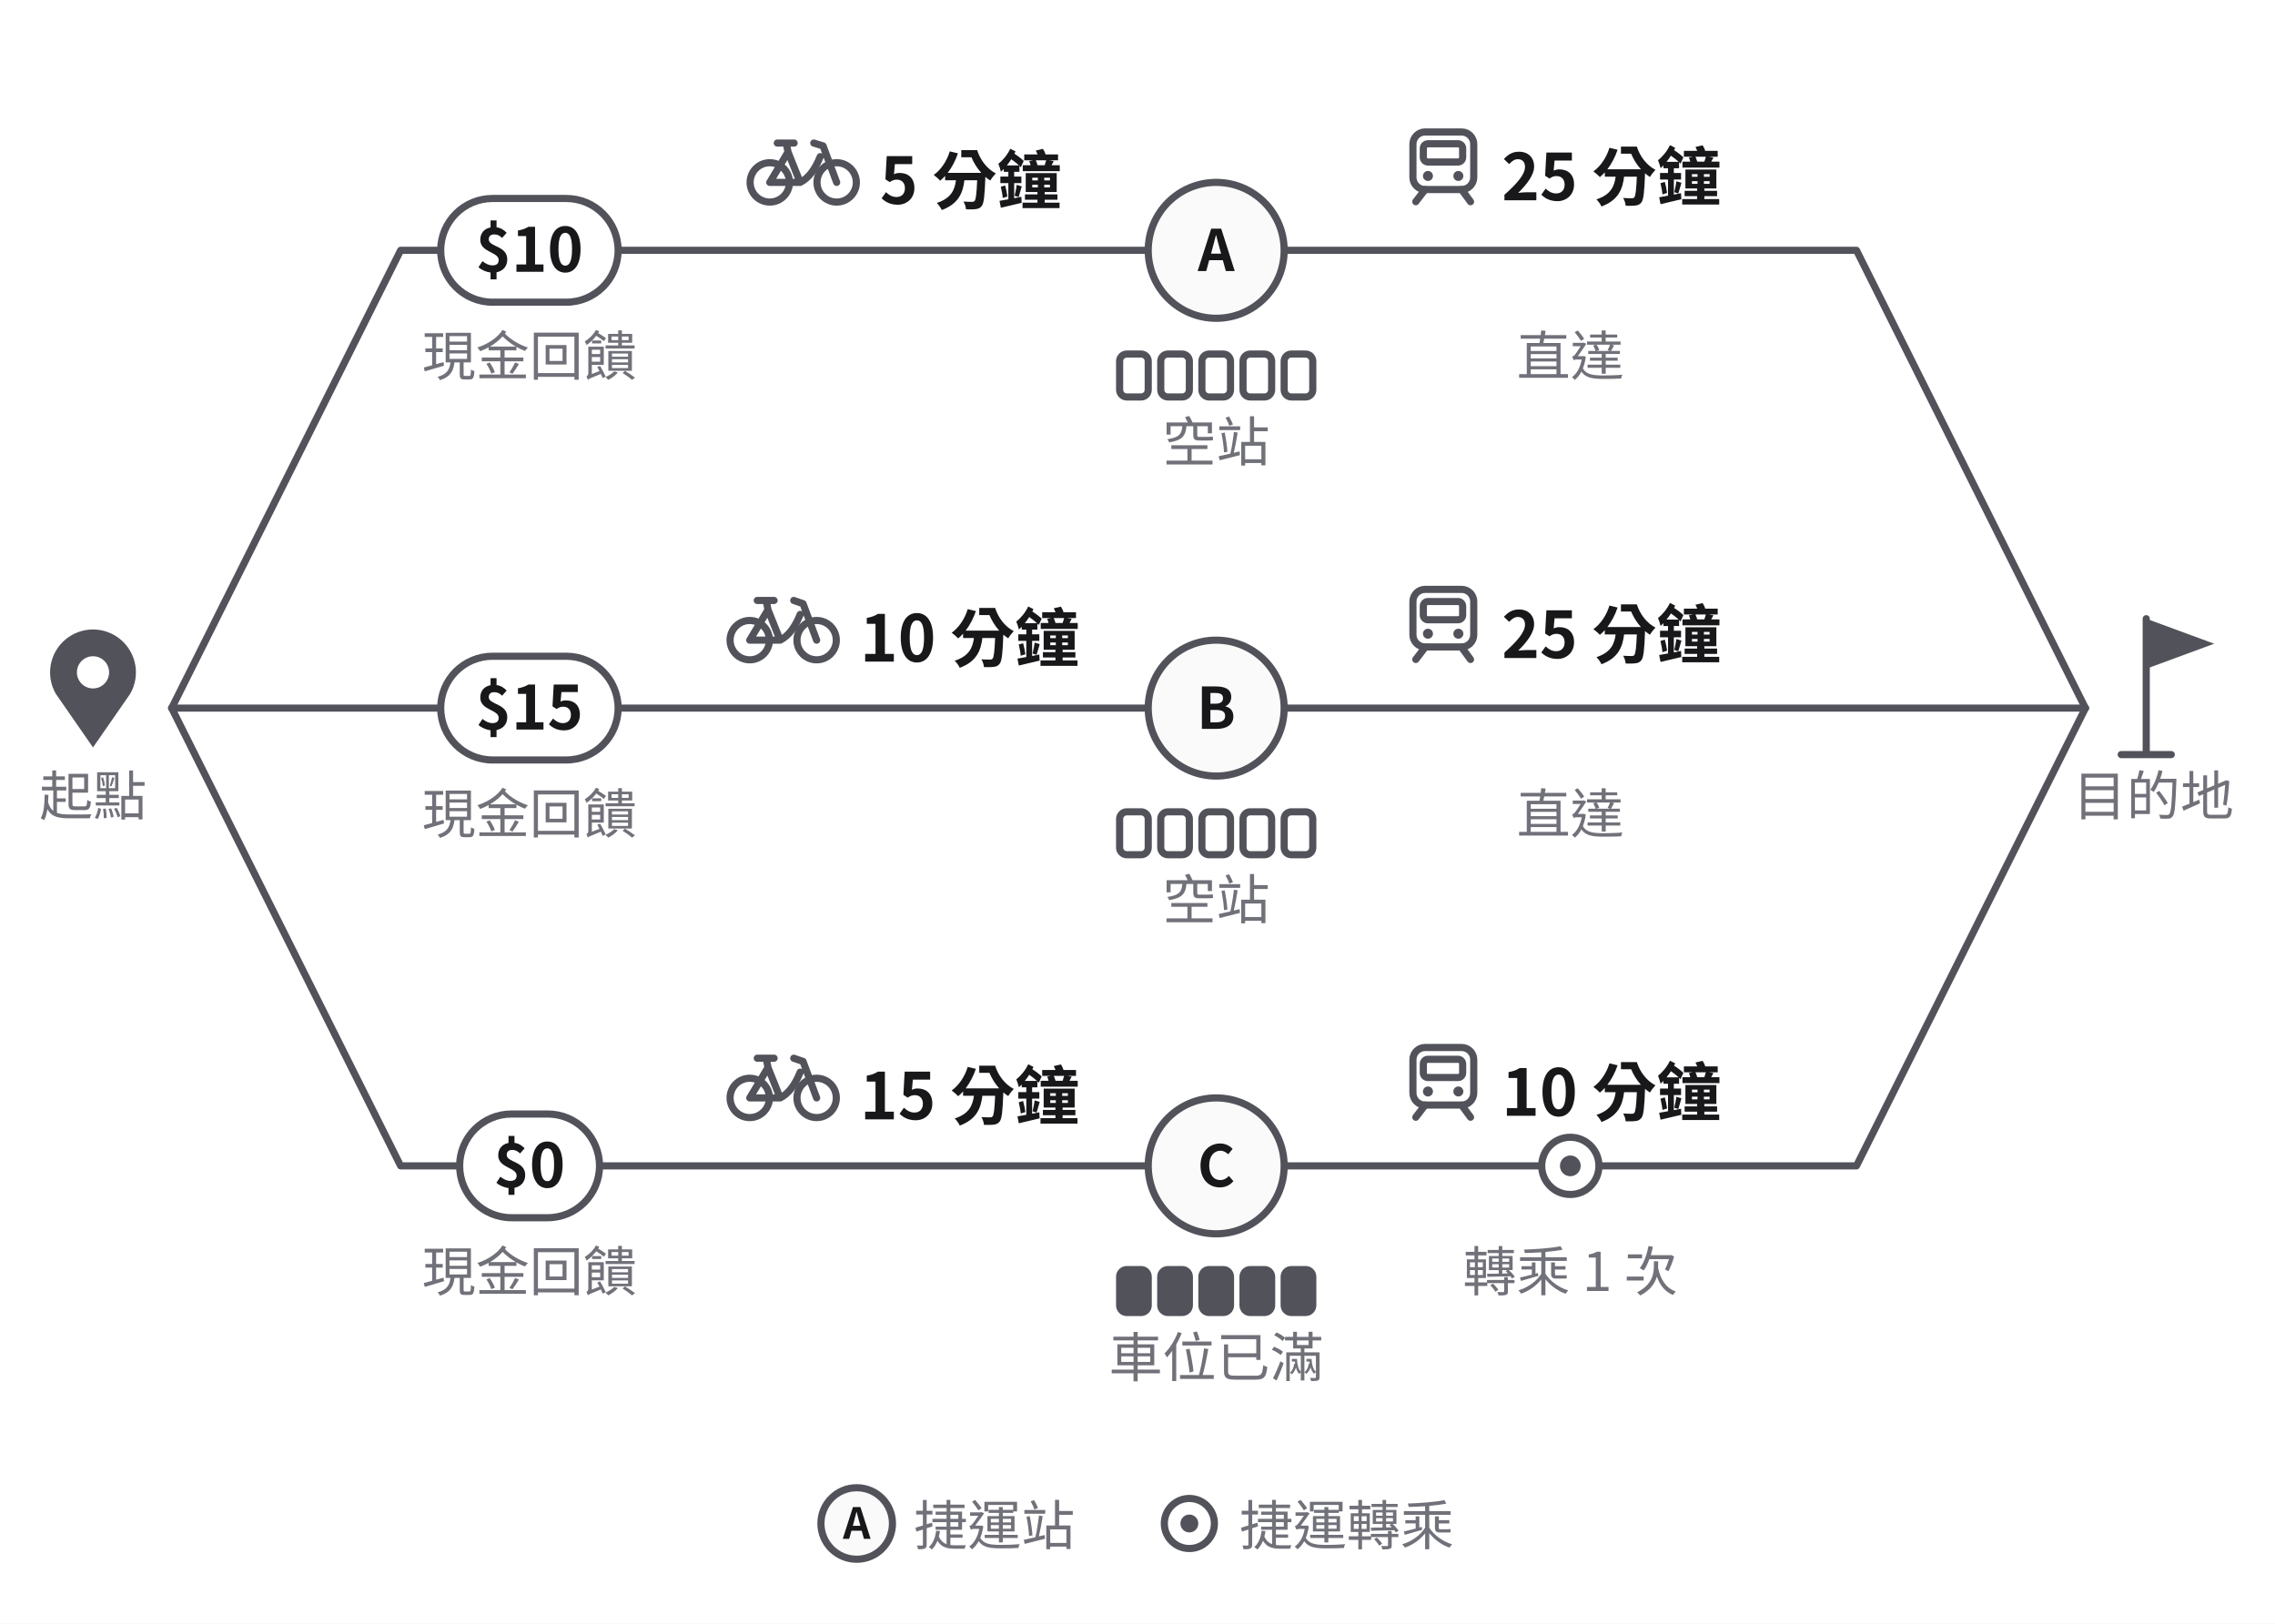
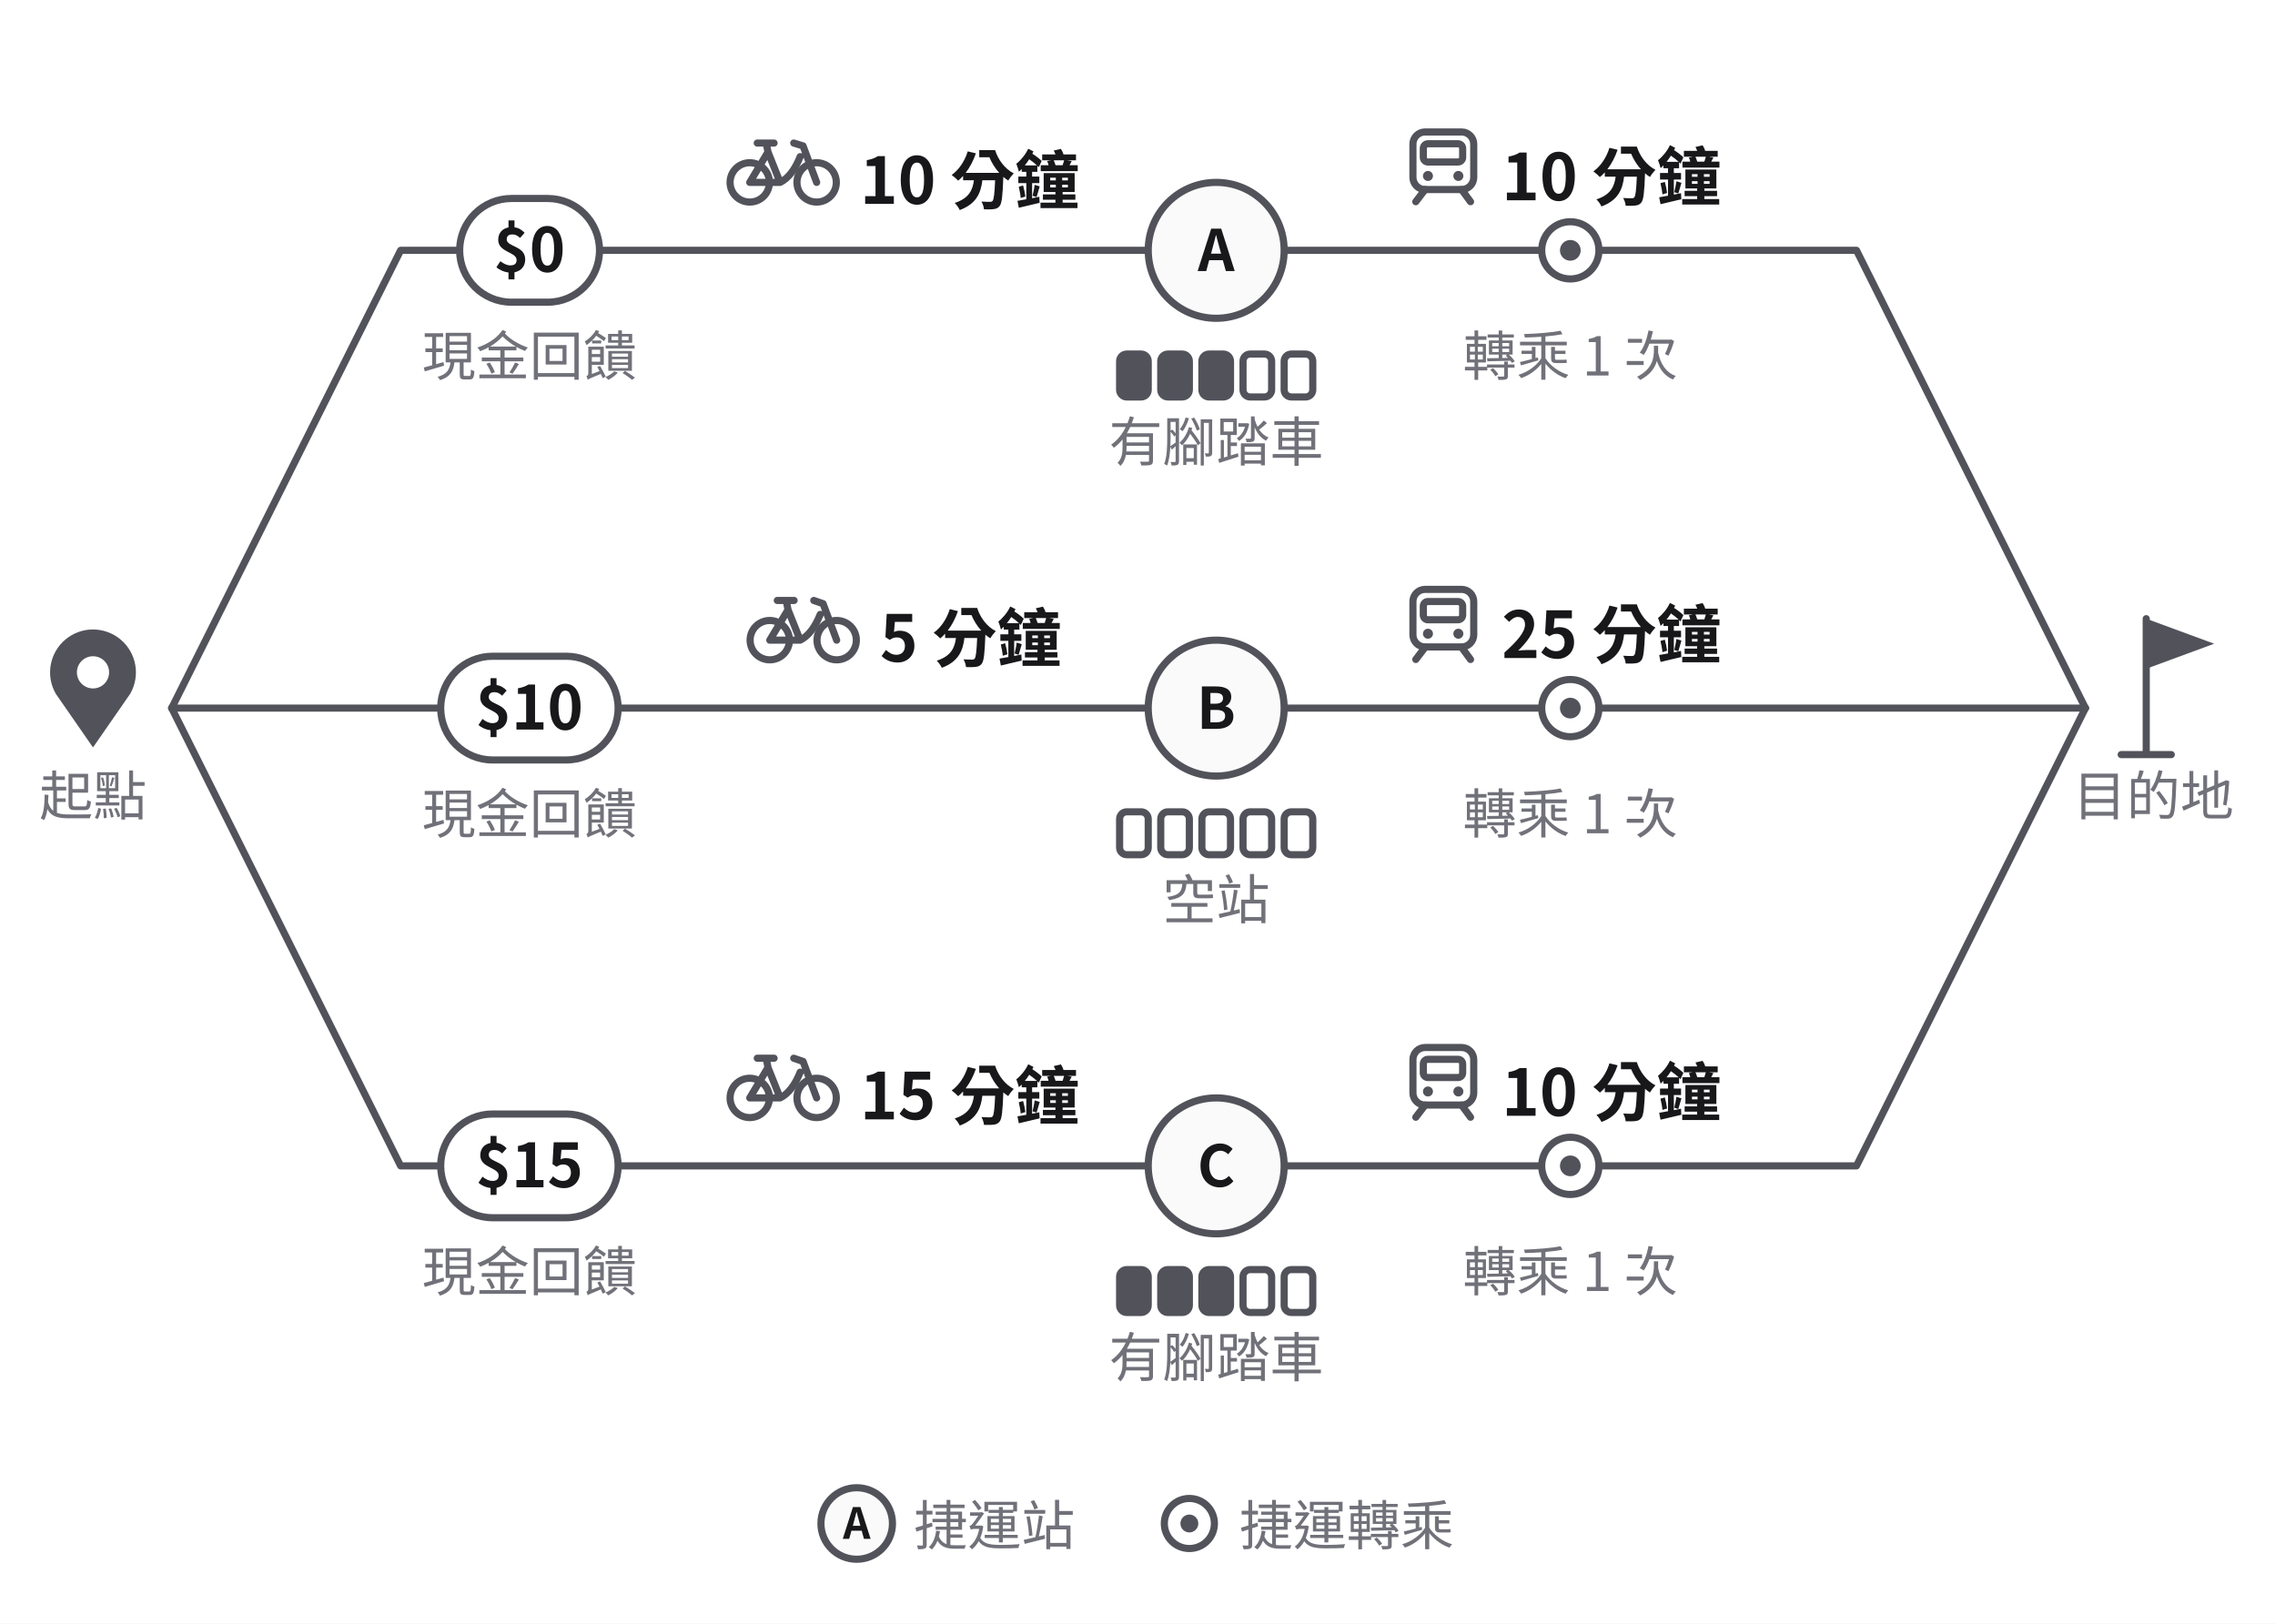
<svg xmlns="http://www.w3.org/2000/svg" viewBox="0 0 636 454" width="636" height="454" style="display:block;width:100%;max-width:480px;height:auto;margin:0 auto" role="img" aria-label="三條路線：騎腳踏車到捷運站，再搭捷運前往目的地">
  <style>.rs-bg{fill:#ffffff}.rs-tx{fill:#18181b}.rs-mu{fill:#71717a}.rs-ln{fill:none;stroke:#52525b}.rs-ink{fill:#52525b}.rs-paper{fill:#ffffff}.rs-box{fill:#ffffff;stroke:#52525b}.rs-band{fill:#fafafa;stroke:#52525b}.rs-slot{stroke:#52525b}</style>
  <rect width="636" height="454" class="rs-bg" />
  <g font-family="system-ui,-apple-system,'Segoe UI','Noto Sans TC','Noto Sans CJK TC','PingFang TC','Microsoft JhengHei',sans-serif">
    <g class="rs-ln" stroke-width="2" stroke-linejoin="round" stroke-linecap="round">
      <path d="M48.0,198.0 L112.0,70.0 L321.0,70.0" />
      <path d="M359.0,70.0 L519.0,70.0 L583.0,198.0" />
      <path d="M48.0,198.0 L112.0,198.0 L321.0,198.0" />
      <path d="M359.0,198.0 L519.0,198.0 L583.0,198.0" />
      <path d="M48.0,198.0 L112.0,326.0 L321.0,326.0" />
      <path d="M359.0,326.0 L519.0,326.0 L583.0,198.0" />
    </g>
-     <rect x="123.2" y="55.5" width="49.6" height="29.0" rx="14.5" class="rs-box" stroke-width="2" />
-     <text x="148.0" y="76.0" font-size="17" font-weight="600" class="rs-tx" text-anchor="middle">$10</text>
+     <rect x="128.5" y="55.5" width="39.1" height="29.0" rx="14.5" class="rs-box" stroke-width="2" />
+     <text x="148.0" y="76.0" font-size="17" font-weight="600" class="rs-tx" text-anchor="middle">$0</text>
    <text x="148.0" y="105.0" font-size="15" font-weight="500" class="rs-mu" text-anchor="middle">現金回饋</text>
    <g class="rs-ln" stroke-width="2" stroke-linecap="round" stroke-linejoin="round">
-       <circle cx="215.2" cy="51.0" r="5.5" />
-       <circle cx="233.9" cy="51.0" r="5.5" />
-       <path d="M215.2,51.0 L223.7,51.0 L220.3,42.5 Z M223.7,51.0 Q227.1,49.3 229.3,43.8 M230.1,40.8 L233.9,51.0 M220.3,42.5 L219.8,40.0 M217.3,40.0 L222.0,40.0 M230.1,40.8 L227.5,40.0" />
+       <circle cx="209.6" cy="51.0" r="5.5" />
+       <circle cx="228.3" cy="51.0" r="5.5" />
+       <path d="M209.6,51.0 L218.1,51.0 L214.7,42.5 Z M218.1,51.0 Q221.5,49.3 223.7,43.8 M224.5,40.8 L228.3,51.0 M214.7,42.5 L214.2,40.0 M211.7,40.0 L216.4,40.0 M224.5,40.8 L221.9,40.0" />
    </g>
-     <text x="246.0" y="57.0" font-size="18" font-weight="600" class="rs-tx" text-anchor="start">5 分鐘</text>
+     <text x="240.4" y="57.0" font-size="18" font-weight="600" class="rs-tx" text-anchor="start">10 分鐘</text>
    <g class="rs-ln" stroke-width="2" stroke-linecap="round" stroke-linejoin="round">
      <rect x="395.0" y="36.9" width="17.0" height="16.1" rx="3.4" />
      <rect x="397.9" y="40.2" width="11.0" height="5.1" rx="1.3" />
      <path d="M398.4,53.0 L395.8,56.4 M408.6,53.0 L411.1,56.4" />
    </g>
    <circle cx="399.2" cy="49.2" r="1.4" class="rs-ink" />
    <circle cx="407.7" cy="49.2" r="1.4" class="rs-ink" />
-     <text x="419.8" y="56.0" font-size="18" font-weight="600" class="rs-tx" text-anchor="start">25 分鐘</text>
-     <text x="439.0" y="105.0" font-size="15" font-weight="500" class="rs-mu" text-anchor="middle">直達</text>
+     <text x="419.8" y="56.0" font-size="18" font-weight="600" class="rs-tx" text-anchor="start">10 分鐘</text>
+     <circle cx="439.0" cy="70.0" r="8.0" class="rs-box" stroke-width="2" />
+     <circle cx="439.0" cy="70.0" r="2.9" class="rs-ink" />
+     <text x="439.0" y="105.0" font-size="15" font-weight="500" class="rs-mu" text-anchor="middle">轉乘 1 次</text>
    <circle cx="340.0" cy="70.0" r="19.0" class="rs-band" stroke-width="2" />
    <text x="340.0" y="75.8" font-size="16" font-weight="700" class="rs-tx" text-anchor="middle">A</text>
-     <rect x="313.0" y="99.0" width="8.0" height="12.0" rx="2" class="rs-slot rs-paper" stroke-width="2" />
-     <rect x="324.5" y="99.0" width="8.0" height="12.0" rx="2" class="rs-slot rs-paper" stroke-width="2" />
-     <rect x="336.0" y="99.0" width="8.0" height="12.0" rx="2" class="rs-slot rs-paper" stroke-width="2" />
+     <rect x="313.0" y="99.0" width="8.0" height="12.0" rx="2" class="rs-slot rs-ink" stroke-width="2" />
+     <rect x="324.5" y="99.0" width="8.0" height="12.0" rx="2" class="rs-slot rs-ink" stroke-width="2" />
+     <rect x="336.0" y="99.0" width="8.0" height="12.0" rx="2" class="rs-slot rs-ink" stroke-width="2" />
    <rect x="347.5" y="99.0" width="8.0" height="12.0" rx="2" class="rs-slot rs-paper" stroke-width="2" />
    <rect x="359.0" y="99.0" width="8.0" height="12.0" rx="2" class="rs-slot rs-paper" stroke-width="2" />
-     <text x="340.0" y="129.0" font-size="15" font-weight="500" class="rs-mu" text-anchor="middle">空站</text>
+     <text x="340.0" y="129.0" font-size="15" font-weight="500" class="rs-mu" text-anchor="middle">有腳踏車</text>
    <rect x="123.2" y="183.5" width="49.6" height="29.0" rx="14.5" class="rs-box" stroke-width="2" />
-     <text x="148.0" y="204.0" font-size="17" font-weight="600" class="rs-tx" text-anchor="middle">$15</text>
+     <text x="148.0" y="204.0" font-size="17" font-weight="600" class="rs-tx" text-anchor="middle">$10</text>
    <text x="148.0" y="233.0" font-size="15" font-weight="500" class="rs-mu" text-anchor="middle">現金回饋</text>
    <g class="rs-ln" stroke-width="2" stroke-linecap="round" stroke-linejoin="round">
-       <circle cx="209.6" cy="179.0" r="5.5" />
-       <circle cx="228.3" cy="179.0" r="5.5" />
-       <path d="M209.6,179.0 L218.1,179.0 L214.7,170.5 Z M218.1,179.0 Q221.5,177.3 223.7,171.8 M224.5,168.8 L228.3,179.0 M214.7,170.5 L214.2,167.9 M211.7,167.9 L216.4,167.9 M224.5,168.8 L221.9,167.9" />
+       <circle cx="215.2" cy="179.0" r="5.5" />
+       <circle cx="233.9" cy="179.0" r="5.5" />
+       <path d="M215.2,179.0 L223.7,179.0 L220.3,170.5 Z M223.7,179.0 Q227.1,177.3 229.3,171.8 M230.1,168.8 L233.9,179.0 M220.3,170.5 L219.8,167.9 M217.3,167.9 L222.0,167.9 M230.1,168.8 L227.5,167.9" />
    </g>
-     <text x="240.4" y="185.0" font-size="18" font-weight="600" class="rs-tx" text-anchor="start">10 分鐘</text>
+     <text x="246.0" y="185.0" font-size="18" font-weight="600" class="rs-tx" text-anchor="start">5 分鐘</text>
    <g class="rs-ln" stroke-width="2" stroke-linecap="round" stroke-linejoin="round">
      <rect x="395.0" y="164.8" width="17.0" height="16.1" rx="3.4" />
      <rect x="397.9" y="168.2" width="11.0" height="5.1" rx="1.3" />
      <path d="M398.4,181.0 L395.8,184.4 M408.6,181.0 L411.1,184.4" />
    </g>
    <circle cx="399.2" cy="177.2" r="1.4" class="rs-ink" />
    <circle cx="407.7" cy="177.2" r="1.4" class="rs-ink" />
    <text x="419.8" y="184.0" font-size="18" font-weight="600" class="rs-tx" text-anchor="start">25 分鐘</text>
-     <text x="439.0" y="233.0" font-size="15" font-weight="500" class="rs-mu" text-anchor="middle">直達</text>
+     <circle cx="439.0" cy="198.0" r="8.0" class="rs-box" stroke-width="2" />
+     <circle cx="439.0" cy="198.0" r="2.9" class="rs-ink" />
+     <text x="439.0" y="233.0" font-size="15" font-weight="500" class="rs-mu" text-anchor="middle">轉乘 1 次</text>
    <circle cx="340.0" cy="198.0" r="19.0" class="rs-band" stroke-width="2" />
    <text x="340.0" y="203.8" font-size="16" font-weight="700" class="rs-tx" text-anchor="middle">B</text>
    <rect x="313.0" y="227.0" width="8.0" height="12.0" rx="2" class="rs-slot rs-paper" stroke-width="2" />
    <rect x="324.5" y="227.0" width="8.0" height="12.0" rx="2" class="rs-slot rs-paper" stroke-width="2" />
    <rect x="336.0" y="227.0" width="8.0" height="12.0" rx="2" class="rs-slot rs-paper" stroke-width="2" />
    <rect x="347.5" y="227.0" width="8.0" height="12.0" rx="2" class="rs-slot rs-paper" stroke-width="2" />
    <rect x="359.0" y="227.0" width="8.0" height="12.0" rx="2" class="rs-slot rs-paper" stroke-width="2" />
    <text x="340.0" y="257.0" font-size="15" font-weight="500" class="rs-mu" text-anchor="middle">空站</text>
-     <rect x="128.5" y="311.5" width="39.1" height="29.0" rx="14.5" class="rs-box" stroke-width="2" />
-     <text x="148.0" y="332.0" font-size="17" font-weight="600" class="rs-tx" text-anchor="middle">$0</text>
+     <rect x="123.2" y="311.5" width="49.6" height="29.0" rx="14.5" class="rs-box" stroke-width="2" />
+     <text x="148.0" y="332.0" font-size="17" font-weight="600" class="rs-tx" text-anchor="middle">$15</text>
    <text x="148.0" y="361.0" font-size="15" font-weight="500" class="rs-mu" text-anchor="middle">現金回饋</text>
    <g class="rs-ln" stroke-width="2" stroke-linecap="round" stroke-linejoin="round">
      <circle cx="209.6" cy="307.0" r="5.5" />
      <circle cx="228.3" cy="307.0" r="5.5" />
      <path d="M209.6,307.0 L218.1,307.0 L214.7,298.5 Z M218.1,307.0 Q221.5,305.3 223.7,299.8 M224.5,296.8 L228.3,307.0 M214.7,298.5 L214.2,295.9 M211.7,295.9 L216.4,295.9 M224.5,296.8 L221.9,295.9" />
    </g>
    <text x="240.4" y="313.0" font-size="18" font-weight="600" class="rs-tx" text-anchor="start">15 分鐘</text>
    <g class="rs-ln" stroke-width="2" stroke-linecap="round" stroke-linejoin="round">
      <rect x="395.0" y="292.9" width="17.0" height="16.1" rx="3.4" />
      <rect x="397.9" y="296.2" width="11.0" height="5.1" rx="1.3" />
      <path d="M398.4,309.0 L395.8,312.4 M408.6,309.0 L411.1,312.4" />
    </g>
    <circle cx="399.2" cy="305.2" r="1.4" class="rs-ink" />
    <circle cx="407.7" cy="305.2" r="1.4" class="rs-ink" />
    <text x="419.8" y="312.0" font-size="18" font-weight="600" class="rs-tx" text-anchor="start">10 分鐘</text>
    <circle cx="439.0" cy="326.0" r="8.0" class="rs-box" stroke-width="2" />
    <circle cx="439.0" cy="326.0" r="2.9" class="rs-ink" />
    <text x="439.0" y="361.0" font-size="15" font-weight="500" class="rs-mu" text-anchor="middle">轉乘 1 次</text>
    <circle cx="340.0" cy="326.0" r="19.0" class="rs-band" stroke-width="2" />
    <text x="340.0" y="331.8" font-size="16" font-weight="700" class="rs-tx" text-anchor="middle">C</text>
    <rect x="313.0" y="355.0" width="8.0" height="12.0" rx="2" class="rs-slot rs-ink" stroke-width="2" />
    <rect x="324.5" y="355.0" width="8.0" height="12.0" rx="2" class="rs-slot rs-ink" stroke-width="2" />
    <rect x="336.0" y="355.0" width="8.0" height="12.0" rx="2" class="rs-slot rs-ink" stroke-width="2" />
-     <rect x="347.5" y="355.0" width="8.0" height="12.0" rx="2" class="rs-slot rs-ink" stroke-width="2" />
-     <rect x="359.0" y="355.0" width="8.0" height="12.0" rx="2" class="rs-slot rs-ink" stroke-width="2" />
-     <text x="340.0" y="385.0" font-size="15" font-weight="500" class="rs-mu" text-anchor="middle">車位已滿</text>
+     <rect x="347.5" y="355.0" width="8.0" height="12.0" rx="2" class="rs-slot rs-paper" stroke-width="2" />
+     <rect x="359.0" y="355.0" width="8.0" height="12.0" rx="2" class="rs-slot rs-paper" stroke-width="2" />
+     <text x="340.0" y="385.0" font-size="15" font-weight="500" class="rs-mu" text-anchor="middle">有腳踏車</text>
    <path d="M26.0,209.0 L15.6,194.0 A12 12 0 1 1 36.4,194.0 Z" class="rs-ink" />
    <circle cx="26.0" cy="188.0" r="4.5" class="rs-paper" />
    <text x="26.0" y="228.0" font-size="15" font-weight="500" class="rs-mu" text-anchor="middle">起點</text>
    <g class="rs-ln" stroke-width="2" stroke-linecap="round">
      <path d="M600.0,211.0 L600.0,173.0 M593.0,211.0 L607.0,211.0" />
    </g>
    <path d="M600.0,173.0 L619.0,180.0 L600.0,187.0 Z" class="rs-ink" />
    <text x="602.0" y="228.0" font-size="15" font-weight="500" class="rs-mu" text-anchor="middle">目的地</text>
    <circle cx="239.5" cy="426.0" r="10" class="rs-band" stroke-width="2" />
    <text x="239.5" y="430.3" font-size="12" font-weight="700" class="rs-tx" text-anchor="middle">A</text>
    <text x="255.5" y="432.0" font-size="15" font-weight="500" class="rs-mu" text-anchor="start">捷運站</text>
    <circle cx="332.5" cy="426.0" r="7.0" class="rs-box" stroke-width="2" />
    <circle cx="332.5" cy="426.0" r="2.5" class="rs-ink" />
    <text x="346.5" y="432.0" font-size="15" font-weight="500" class="rs-mu" text-anchor="start">捷運轉乘</text>
  </g>
</svg>
